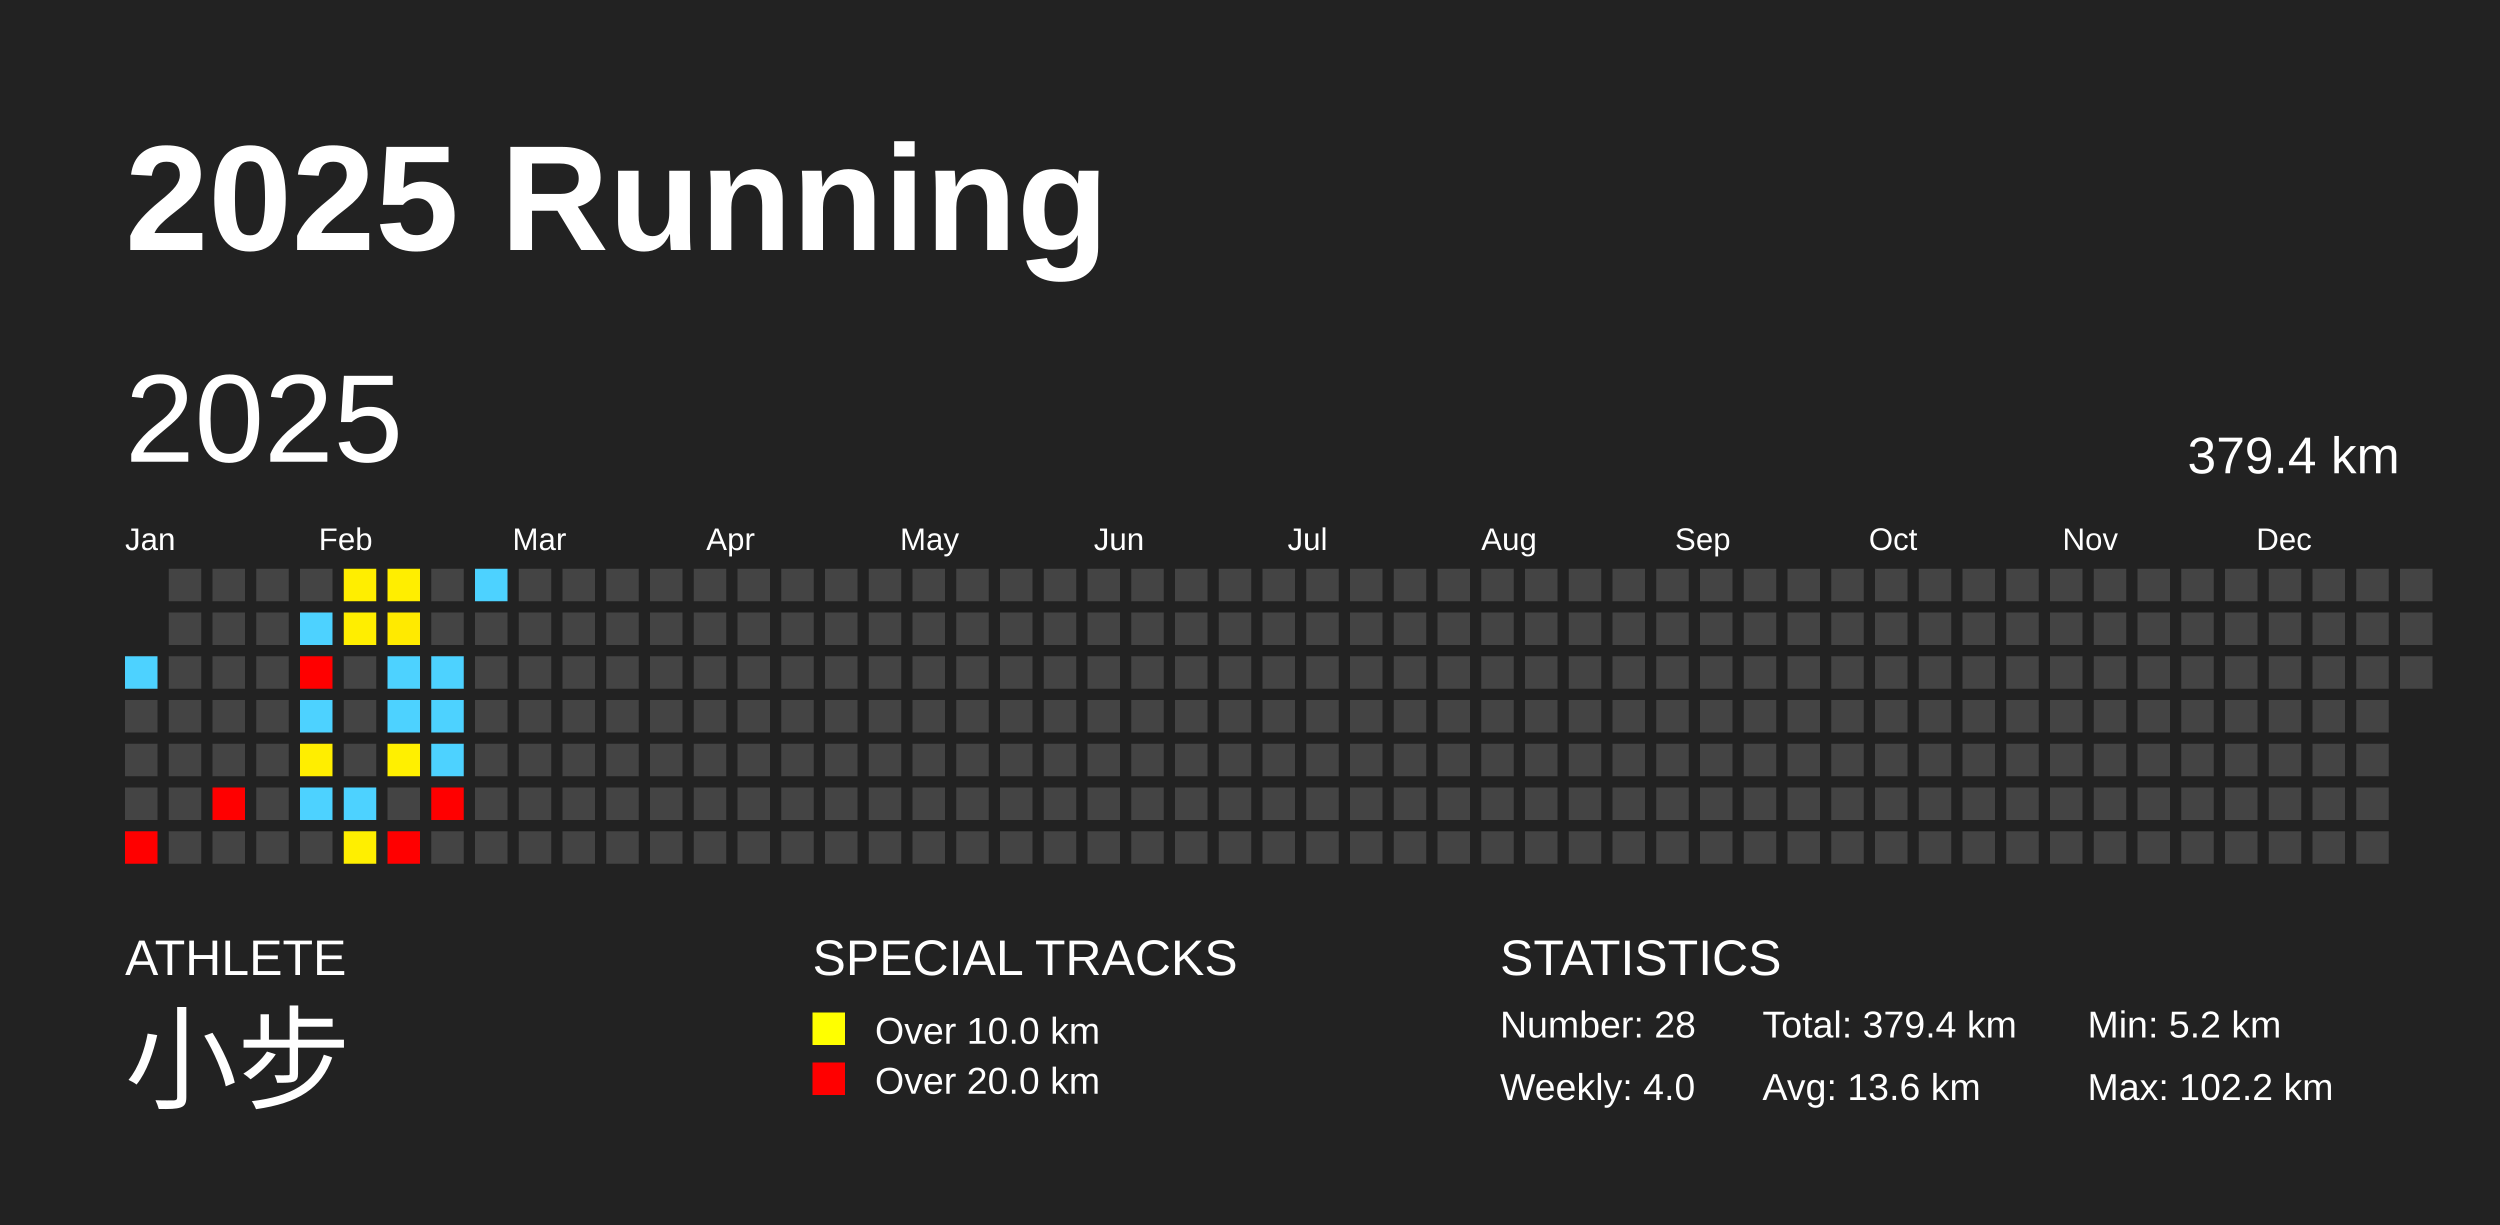
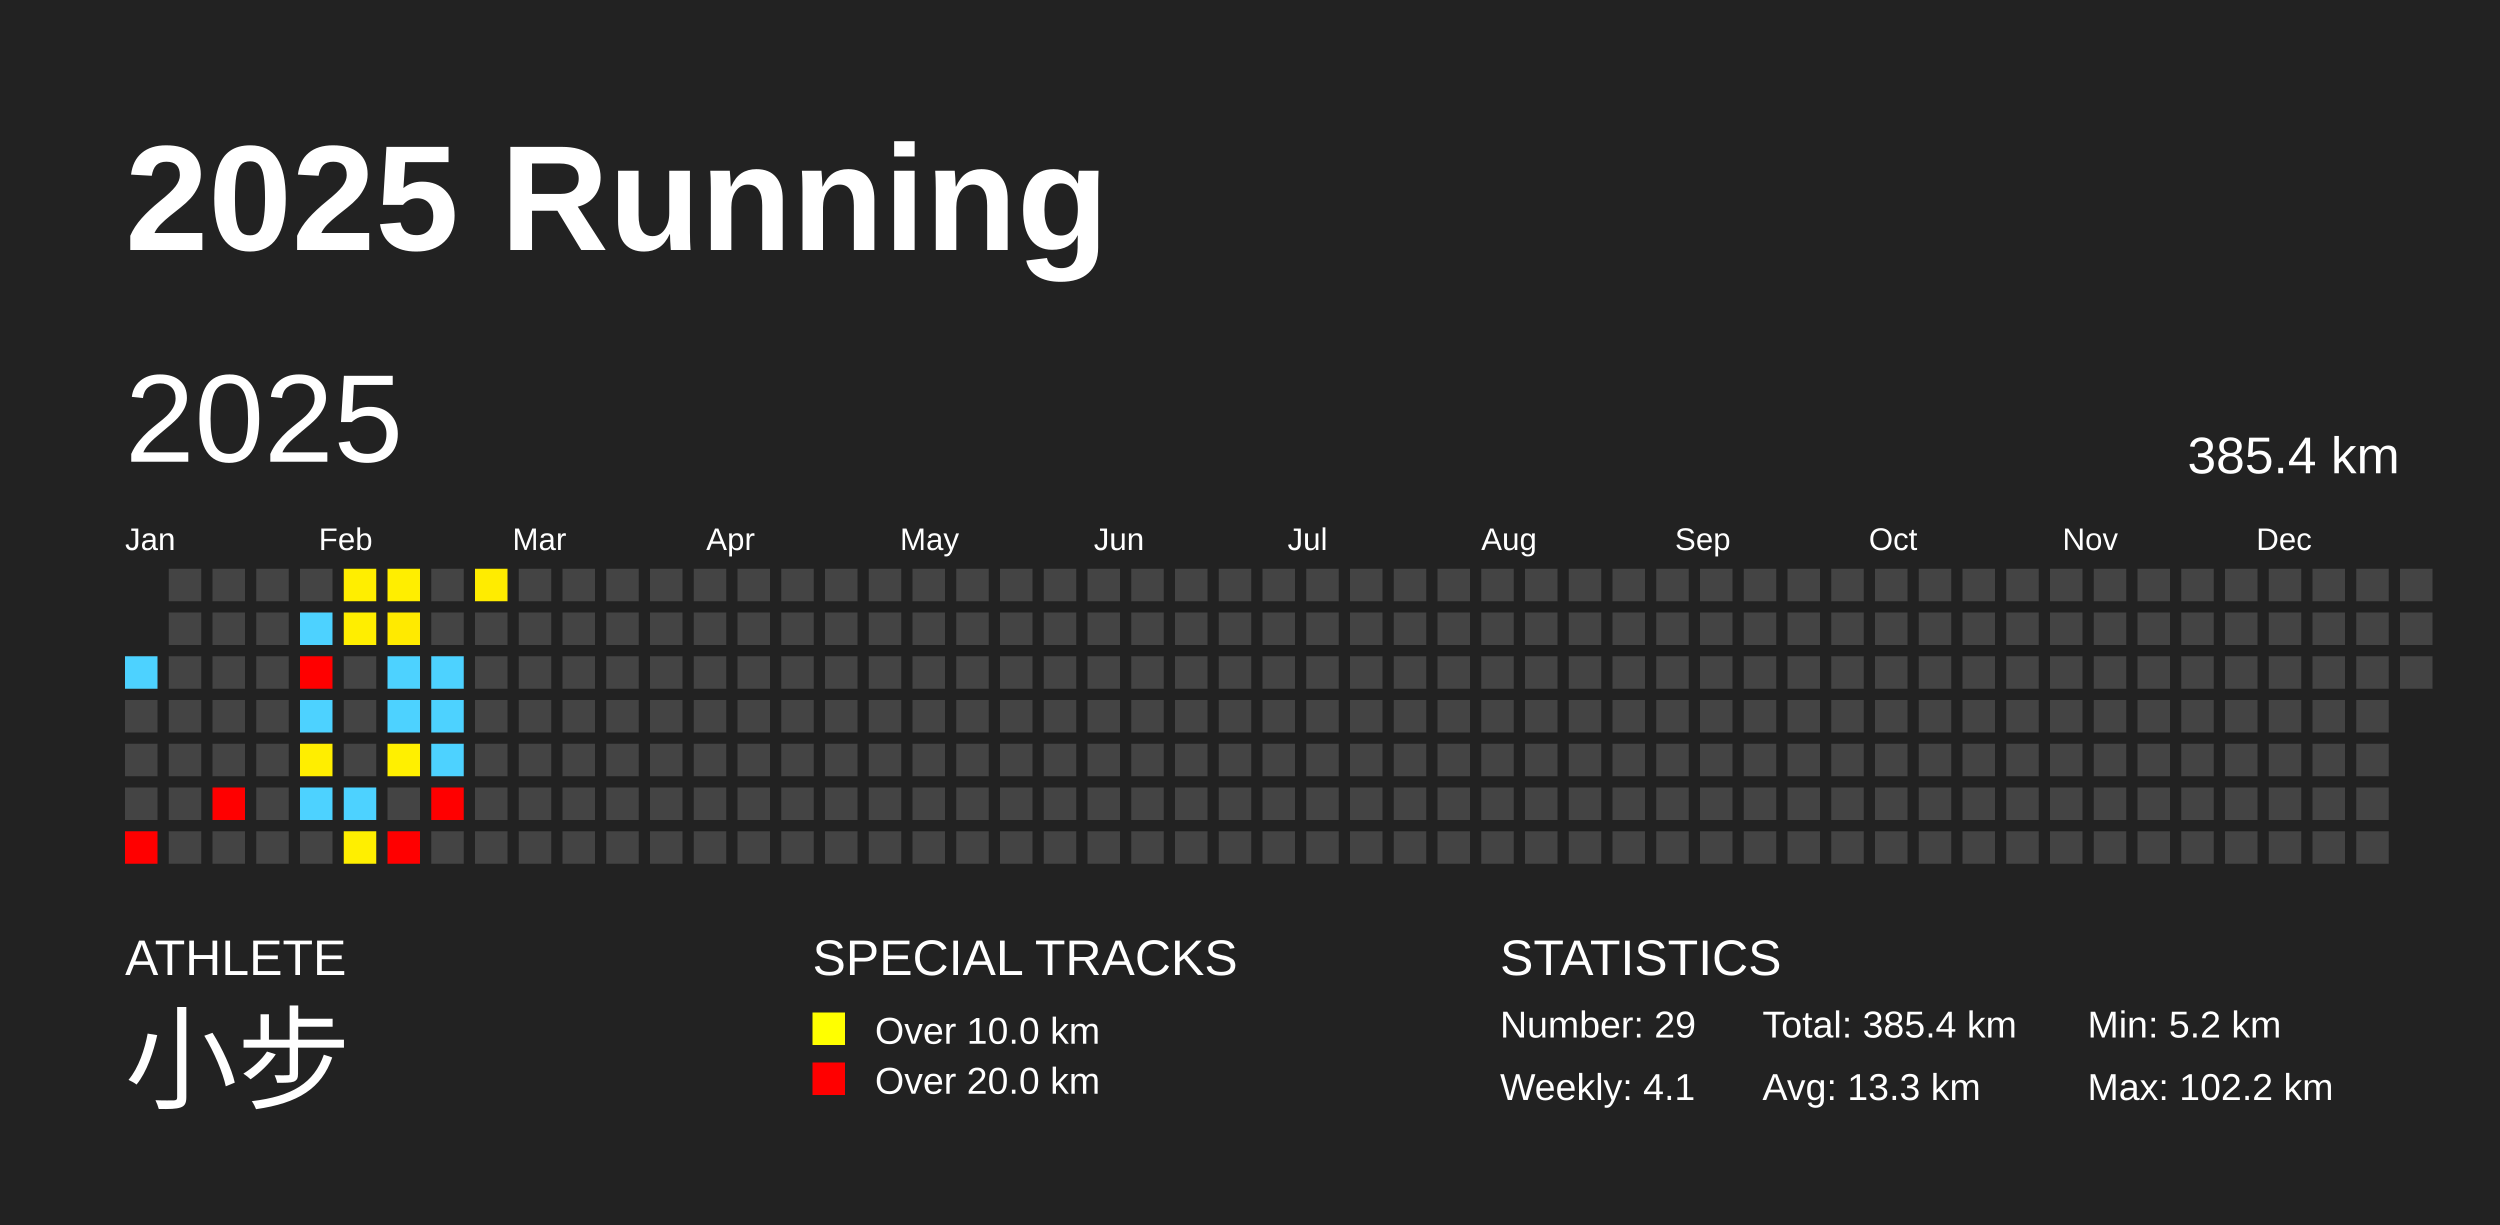
<svg xmlns="http://www.w3.org/2000/svg" baseProfile="full" height="98mm" version="1.1" viewBox="0,0,200,98" width="200mm">
  <defs />
  <rect fill="#222222" height="98" width="200" x="0" y="0" />
  <text fill="#FFFFFF" style="font-size:12px; font-family:Arial; font-weight:bold;" x="10" y="20">2025 Running</text>
  <text fill="#FFFFFF" style="font-size:4px; font-family:Arial" x="10" y="78">ATHLETE</text>
  <text fill="#FFFFFF" style="font-size:9px; font-family:Arial" x="10" y="88">小步</text>
  <text fill="#FFFFFF" style="font-size:4px; font-family:Arial" x="65" y="78">SPECIAL TRACKS</text>
  <rect fill="yellow" height="2.6" width="2.6" x="65" y="81" />
  <text fill="#FFFFFF" style="font-size:3px; font-family:Arial" x="70" y="83.5">Over 10.0 km</text>
  <rect fill="red" height="2.6" width="2.6" x="65" y="85" />
  <text fill="#FFFFFF" style="font-size:3px; font-family:Arial" x="70" y="87.5">Over 20.0 km</text>
  <text fill="#FFFFFF" style="font-size:4px; font-family:Arial" x="120" y="78">STATISTICS</text>
-   <text fill="#FFFFFF" style="font-size:3px; font-family:Arial" x="120" y="83">Number: 28</text>
-   <text fill="#FFFFFF" style="font-size:3px; font-family:Arial" x="120" y="88">Weekly: 4.0</text>
-   <text fill="#FFFFFF" style="font-size:3px; font-family:Arial" x="141" y="83">Total: 379.4 km</text>
-   <text fill="#FFFFFF" style="font-size:3px; font-family:Arial" x="141" y="88">Avg: 13.6 km</text>
+   <text fill="#FFFFFF" style="font-size:3px; font-family:Arial" x="120" y="83">Number: 29</text>
+   <text fill="#FFFFFF" style="font-size:3px; font-family:Arial" x="120" y="88">Weekly: 4.1</text>
+   <text fill="#FFFFFF" style="font-size:3px; font-family:Arial" x="141" y="83">Total: 385.4 km</text>
+   <text fill="#FFFFFF" style="font-size:3px; font-family:Arial" x="141" y="88">Avg: 13.3 km</text>
  <text fill="#FFFFFF" style="font-size:3px; font-family:Arial" x="167" y="83">Min: 5.2 km</text>
  <text fill="#FFFFFF" style="font-size:3px; font-family:Arial" x="167" y="88">Max: 102.2 km</text>
  <text dominant-baseline="hanging" fill="#FFFFFF" style="font-size:10.0px; font-family:Arial;" x="10" y="30">2025</text>
-   <text dominant-baseline="hanging" fill="#FFFFFF" style="font-size:4.125px; font-family:Arial;" x="175" y="35">379.4 km</text>
+   <text dominant-baseline="hanging" fill="#FFFFFF" style="font-size:4.125px; font-family:Arial;" x="175" y="35">385.4 km</text>
  <text fill="#FFFFFF" style="font-size:2.5px; font-family:Arial" x="10.0" y="44">Jan</text>
  <text fill="#FFFFFF" style="font-size:2.5px; font-family:Arial" x="25.5" y="44">Feb</text>
  <text fill="#FFFFFF" style="font-size:2.5px; font-family:Arial" x="41.0" y="44">Mar</text>
  <text fill="#FFFFFF" style="font-size:2.5px; font-family:Arial" x="56.5" y="44">Apr</text>
  <text fill="#FFFFFF" style="font-size:2.5px; font-family:Arial" x="72.0" y="44">May</text>
  <text fill="#FFFFFF" style="font-size:2.5px; font-family:Arial" x="87.5" y="44">Jun</text>
  <text fill="#FFFFFF" style="font-size:2.5px; font-family:Arial" x="103.0" y="44">Jul</text>
  <text fill="#FFFFFF" style="font-size:2.5px; font-family:Arial" x="118.5" y="44">Aug</text>
  <text fill="#FFFFFF" style="font-size:2.5px; font-family:Arial" x="134.0" y="44">Sep</text>
  <text fill="#FFFFFF" style="font-size:2.5px; font-family:Arial" x="149.5" y="44">Oct</text>
  <text fill="#FFFFFF" style="font-size:2.5px; font-family:Arial" x="165.0" y="44">Nov</text>
  <text fill="#FFFFFF" style="font-size:2.5px; font-family:Arial" x="180.5" y="44">Dec</text>
  <rect fill="#4dd2ff" height="2.6" width="2.6" x="10.0" y="52.5" />
  <rect fill="#444444" height="2.6" width="2.6" x="10.0" y="56.0" />
  <rect fill="#444444" height="2.6" width="2.6" x="10.0" y="59.5" />
  <rect fill="#444444" height="2.6" width="2.6" x="10.0" y="63.0" />
  <rect fill="red" height="2.6" width="2.6" x="10.0" y="66.5" />
  <rect fill="#444444" height="2.6" width="2.6" x="13.5" y="45.5" />
  <rect fill="#444444" height="2.6" width="2.6" x="13.5" y="49.0" />
  <rect fill="#444444" height="2.6" width="2.6" x="13.5" y="52.5" />
  <rect fill="#444444" height="2.6" width="2.6" x="13.5" y="56.0" />
  <rect fill="#444444" height="2.6" width="2.6" x="13.5" y="59.5" />
  <rect fill="#444444" height="2.6" width="2.6" x="13.5" y="63.0" />
  <rect fill="#444444" height="2.6" width="2.6" x="13.5" y="66.5" />
  <rect fill="#444444" height="2.6" width="2.6" x="17.0" y="45.5" />
  <rect fill="#444444" height="2.6" width="2.6" x="17.0" y="49.0" />
  <rect fill="#444444" height="2.6" width="2.6" x="17.0" y="52.5" />
  <rect fill="#444444" height="2.6" width="2.6" x="17.0" y="56.0" />
  <rect fill="#444444" height="2.6" width="2.6" x="17.0" y="59.5" />
  <rect fill="red" height="2.6" width="2.6" x="17.0" y="63.0" />
  <rect fill="#444444" height="2.6" width="2.6" x="17.0" y="66.5" />
  <rect fill="#444444" height="2.6" width="2.6" x="20.5" y="45.5" />
  <rect fill="#444444" height="2.6" width="2.6" x="20.5" y="49.0" />
  <rect fill="#444444" height="2.6" width="2.6" x="20.5" y="52.5" />
  <rect fill="#444444" height="2.6" width="2.6" x="20.5" y="56.0" />
  <rect fill="#444444" height="2.6" width="2.6" x="20.5" y="59.5" />
  <rect fill="#444444" height="2.6" width="2.6" x="20.5" y="63.0" />
  <rect fill="#444444" height="2.6" width="2.6" x="20.5" y="66.5" />
  <rect fill="#444444" height="2.6" width="2.6" x="24.0" y="45.5" />
  <rect fill="#4dd2ff" height="2.6" width="2.6" x="24.0" y="49.0" />
  <rect fill="red" height="2.6" width="2.6" x="24.0" y="52.5" />
  <rect fill="#4dd2ff" height="2.6" width="2.6" x="24.0" y="56.0" />
  <rect fill="#ffee00" height="2.6" width="2.6" x="24.0" y="59.5" />
  <rect fill="#4dd2ff" height="2.6" width="2.6" x="24.0" y="63.0" />
  <rect fill="#444444" height="2.6" width="2.6" x="24.0" y="66.5" />
  <rect fill="#ffee00" height="2.6" width="2.6" x="27.5" y="45.5" />
  <rect fill="#ffee00" height="2.6" width="2.6" x="27.5" y="49.0" />
  <rect fill="#444444" height="2.6" width="2.6" x="27.5" y="52.5" />
  <rect fill="#444444" height="2.6" width="2.6" x="27.5" y="56.0" />
  <rect fill="#444444" height="2.6" width="2.6" x="27.5" y="59.5" />
  <rect fill="#4dd2ff" height="2.6" width="2.6" x="27.5" y="63.0" />
  <rect fill="#ffef00" height="2.6" width="2.6" x="27.5" y="66.5" />
  <rect fill="#ffee00" height="2.6" width="2.6" x="31.0" y="45.5" />
  <rect fill="#ffea00" height="2.6" width="2.6" x="31.0" y="49.0" />
  <rect fill="#4dd2ff" height="2.6" width="2.6" x="31.0" y="52.5" />
  <rect fill="#4dd2ff" height="2.6" width="2.6" x="31.0" y="56.0" />
  <rect fill="#fff000" height="2.6" width="2.6" x="31.0" y="59.5" />
  <rect fill="#444444" height="2.6" width="2.6" x="31.0" y="63.0" />
  <rect fill="red" height="2.6" width="2.6" x="31.0" y="66.5" />
  <rect fill="#444444" height="2.6" width="2.6" x="34.5" y="45.5" />
  <rect fill="#444444" height="2.6" width="2.6" x="34.5" y="49.0" />
  <rect fill="#4dd2ff" height="2.6" width="2.6" x="34.5" y="52.5" />
  <rect fill="#4dd2ff" height="2.6" width="2.6" x="34.5" y="56.0" />
  <rect fill="#4dd2ff" height="2.6" width="2.6" x="34.5" y="59.5" />
  <rect fill="red" height="2.6" width="2.6" x="34.5" y="63.0" />
  <rect fill="#444444" height="2.6" width="2.6" x="34.5" y="66.5" />
-   <rect fill="#4dd2ff" height="2.6" width="2.6" x="38.0" y="45.5" />
+   <rect fill="#ffec00" height="2.6" width="2.6" x="38.0" y="45.5" />
  <rect fill="#444444" height="2.6" width="2.6" x="38.0" y="49.0" />
  <rect fill="#444444" height="2.6" width="2.6" x="38.0" y="52.5" />
  <rect fill="#444444" height="2.6" width="2.6" x="38.0" y="56.0" />
  <rect fill="#444444" height="2.6" width="2.6" x="38.0" y="59.5" />
  <rect fill="#444444" height="2.6" width="2.6" x="38.0" y="63.0" />
  <rect fill="#444444" height="2.6" width="2.6" x="38.0" y="66.5" />
  <rect fill="#444444" height="2.6" width="2.6" x="41.5" y="45.5" />
  <rect fill="#444444" height="2.6" width="2.6" x="41.5" y="49.0" />
  <rect fill="#444444" height="2.6" width="2.6" x="41.5" y="52.5" />
  <rect fill="#444444" height="2.6" width="2.6" x="41.5" y="56.0" />
  <rect fill="#444444" height="2.6" width="2.6" x="41.5" y="59.5" />
  <rect fill="#444444" height="2.6" width="2.6" x="41.5" y="63.0" />
  <rect fill="#444444" height="2.6" width="2.6" x="41.5" y="66.5" />
  <rect fill="#444444" height="2.6" width="2.6" x="45.0" y="45.5" />
  <rect fill="#444444" height="2.6" width="2.6" x="45.0" y="49.0" />
  <rect fill="#444444" height="2.6" width="2.6" x="45.0" y="52.5" />
  <rect fill="#444444" height="2.6" width="2.6" x="45.0" y="56.0" />
  <rect fill="#444444" height="2.6" width="2.6" x="45.0" y="59.5" />
  <rect fill="#444444" height="2.6" width="2.6" x="45.0" y="63.0" />
  <rect fill="#444444" height="2.6" width="2.6" x="45.0" y="66.5" />
  <rect fill="#444444" height="2.6" width="2.6" x="48.5" y="45.5" />
  <rect fill="#444444" height="2.6" width="2.6" x="48.5" y="49.0" />
  <rect fill="#444444" height="2.6" width="2.6" x="48.5" y="52.5" />
  <rect fill="#444444" height="2.6" width="2.6" x="48.5" y="56.0" />
  <rect fill="#444444" height="2.6" width="2.6" x="48.5" y="59.5" />
  <rect fill="#444444" height="2.6" width="2.6" x="48.5" y="63.0" />
  <rect fill="#444444" height="2.6" width="2.6" x="48.5" y="66.5" />
  <rect fill="#444444" height="2.6" width="2.6" x="52.0" y="45.5" />
  <rect fill="#444444" height="2.6" width="2.6" x="52.0" y="49.0" />
  <rect fill="#444444" height="2.6" width="2.6" x="52.0" y="52.5" />
  <rect fill="#444444" height="2.6" width="2.6" x="52.0" y="56.0" />
  <rect fill="#444444" height="2.6" width="2.6" x="52.0" y="59.5" />
  <rect fill="#444444" height="2.6" width="2.6" x="52.0" y="63.0" />
  <rect fill="#444444" height="2.6" width="2.6" x="52.0" y="66.5" />
  <rect fill="#444444" height="2.6" width="2.6" x="55.5" y="45.5" />
  <rect fill="#444444" height="2.6" width="2.6" x="55.5" y="49.0" />
  <rect fill="#444444" height="2.6" width="2.6" x="55.5" y="52.5" />
  <rect fill="#444444" height="2.6" width="2.6" x="55.5" y="56.0" />
  <rect fill="#444444" height="2.6" width="2.6" x="55.5" y="59.5" />
  <rect fill="#444444" height="2.6" width="2.6" x="55.5" y="63.0" />
  <rect fill="#444444" height="2.6" width="2.6" x="55.5" y="66.5" />
  <rect fill="#444444" height="2.6" width="2.6" x="59.0" y="45.5" />
  <rect fill="#444444" height="2.6" width="2.6" x="59.0" y="49.0" />
  <rect fill="#444444" height="2.6" width="2.6" x="59.0" y="52.5" />
  <rect fill="#444444" height="2.6" width="2.6" x="59.0" y="56.0" />
  <rect fill="#444444" height="2.6" width="2.6" x="59.0" y="59.5" />
  <rect fill="#444444" height="2.6" width="2.6" x="59.0" y="63.0" />
  <rect fill="#444444" height="2.6" width="2.6" x="59.0" y="66.5" />
  <rect fill="#444444" height="2.6" width="2.6" x="62.5" y="45.5" />
  <rect fill="#444444" height="2.6" width="2.6" x="62.5" y="49.0" />
  <rect fill="#444444" height="2.6" width="2.6" x="62.5" y="52.5" />
  <rect fill="#444444" height="2.6" width="2.6" x="62.5" y="56.0" />
  <rect fill="#444444" height="2.6" width="2.6" x="62.5" y="59.5" />
  <rect fill="#444444" height="2.6" width="2.6" x="62.5" y="63.0" />
  <rect fill="#444444" height="2.6" width="2.6" x="62.5" y="66.5" />
  <rect fill="#444444" height="2.6" width="2.6" x="66.0" y="45.5" />
  <rect fill="#444444" height="2.6" width="2.6" x="66.0" y="49.0" />
  <rect fill="#444444" height="2.6" width="2.6" x="66.0" y="52.5" />
  <rect fill="#444444" height="2.6" width="2.6" x="66.0" y="56.0" />
  <rect fill="#444444" height="2.6" width="2.6" x="66.0" y="59.5" />
  <rect fill="#444444" height="2.6" width="2.6" x="66.0" y="63.0" />
  <rect fill="#444444" height="2.6" width="2.6" x="66.0" y="66.5" />
  <rect fill="#444444" height="2.6" width="2.6" x="69.5" y="45.5" />
  <rect fill="#444444" height="2.6" width="2.6" x="69.5" y="49.0" />
  <rect fill="#444444" height="2.6" width="2.6" x="69.5" y="52.5" />
  <rect fill="#444444" height="2.6" width="2.6" x="69.5" y="56.0" />
  <rect fill="#444444" height="2.6" width="2.6" x="69.5" y="59.5" />
  <rect fill="#444444" height="2.6" width="2.6" x="69.5" y="63.0" />
  <rect fill="#444444" height="2.6" width="2.6" x="69.5" y="66.5" />
  <rect fill="#444444" height="2.6" width="2.6" x="73.0" y="45.5" />
  <rect fill="#444444" height="2.6" width="2.6" x="73.0" y="49.0" />
  <rect fill="#444444" height="2.6" width="2.6" x="73.0" y="52.5" />
  <rect fill="#444444" height="2.6" width="2.6" x="73.0" y="56.0" />
  <rect fill="#444444" height="2.6" width="2.6" x="73.0" y="59.5" />
  <rect fill="#444444" height="2.6" width="2.6" x="73.0" y="63.0" />
  <rect fill="#444444" height="2.6" width="2.6" x="73.0" y="66.5" />
  <rect fill="#444444" height="2.6" width="2.6" x="76.5" y="45.5" />
  <rect fill="#444444" height="2.6" width="2.6" x="76.5" y="49.0" />
  <rect fill="#444444" height="2.6" width="2.6" x="76.5" y="52.5" />
  <rect fill="#444444" height="2.6" width="2.6" x="76.5" y="56.0" />
  <rect fill="#444444" height="2.6" width="2.6" x="76.5" y="59.5" />
  <rect fill="#444444" height="2.6" width="2.6" x="76.5" y="63.0" />
  <rect fill="#444444" height="2.6" width="2.6" x="76.5" y="66.5" />
  <rect fill="#444444" height="2.6" width="2.6" x="80.0" y="45.5" />
  <rect fill="#444444" height="2.6" width="2.6" x="80.0" y="49.0" />
  <rect fill="#444444" height="2.6" width="2.6" x="80.0" y="52.5" />
  <rect fill="#444444" height="2.6" width="2.6" x="80.0" y="56.0" />
  <rect fill="#444444" height="2.6" width="2.6" x="80.0" y="59.5" />
  <rect fill="#444444" height="2.6" width="2.6" x="80.0" y="63.0" />
  <rect fill="#444444" height="2.6" width="2.6" x="80.0" y="66.5" />
  <rect fill="#444444" height="2.6" width="2.6" x="83.5" y="45.5" />
  <rect fill="#444444" height="2.6" width="2.6" x="83.5" y="49.0" />
  <rect fill="#444444" height="2.6" width="2.6" x="83.5" y="52.5" />
  <rect fill="#444444" height="2.6" width="2.6" x="83.5" y="56.0" />
  <rect fill="#444444" height="2.6" width="2.6" x="83.5" y="59.5" />
  <rect fill="#444444" height="2.6" width="2.6" x="83.5" y="63.0" />
  <rect fill="#444444" height="2.6" width="2.6" x="83.5" y="66.5" />
  <rect fill="#444444" height="2.6" width="2.6" x="87.0" y="45.5" />
  <rect fill="#444444" height="2.6" width="2.6" x="87.0" y="49.0" />
  <rect fill="#444444" height="2.6" width="2.6" x="87.0" y="52.5" />
  <rect fill="#444444" height="2.6" width="2.6" x="87.0" y="56.0" />
  <rect fill="#444444" height="2.6" width="2.6" x="87.0" y="59.5" />
  <rect fill="#444444" height="2.6" width="2.6" x="87.0" y="63.0" />
  <rect fill="#444444" height="2.6" width="2.6" x="87.0" y="66.5" />
  <rect fill="#444444" height="2.6" width="2.6" x="90.5" y="45.5" />
  <rect fill="#444444" height="2.6" width="2.6" x="90.5" y="49.0" />
  <rect fill="#444444" height="2.6" width="2.6" x="90.5" y="52.5" />
  <rect fill="#444444" height="2.6" width="2.6" x="90.5" y="56.0" />
  <rect fill="#444444" height="2.6" width="2.6" x="90.5" y="59.5" />
  <rect fill="#444444" height="2.6" width="2.6" x="90.5" y="63.0" />
  <rect fill="#444444" height="2.6" width="2.6" x="90.5" y="66.5" />
  <rect fill="#444444" height="2.6" width="2.6" x="94.0" y="45.5" />
  <rect fill="#444444" height="2.6" width="2.6" x="94.0" y="49.0" />
  <rect fill="#444444" height="2.6" width="2.6" x="94.0" y="52.5" />
  <rect fill="#444444" height="2.6" width="2.6" x="94.0" y="56.0" />
  <rect fill="#444444" height="2.6" width="2.6" x="94.0" y="59.5" />
  <rect fill="#444444" height="2.6" width="2.6" x="94.0" y="63.0" />
  <rect fill="#444444" height="2.6" width="2.6" x="94.0" y="66.5" />
  <rect fill="#444444" height="2.6" width="2.6" x="97.5" y="45.5" />
  <rect fill="#444444" height="2.6" width="2.6" x="97.5" y="49.0" />
  <rect fill="#444444" height="2.6" width="2.6" x="97.5" y="52.5" />
  <rect fill="#444444" height="2.6" width="2.6" x="97.5" y="56.0" />
  <rect fill="#444444" height="2.6" width="2.6" x="97.5" y="59.5" />
  <rect fill="#444444" height="2.6" width="2.6" x="97.5" y="63.0" />
  <rect fill="#444444" height="2.6" width="2.6" x="97.5" y="66.5" />
  <rect fill="#444444" height="2.6" width="2.6" x="101.0" y="45.5" />
  <rect fill="#444444" height="2.6" width="2.6" x="101.0" y="49.0" />
  <rect fill="#444444" height="2.6" width="2.6" x="101.0" y="52.5" />
  <rect fill="#444444" height="2.6" width="2.6" x="101.0" y="56.0" />
  <rect fill="#444444" height="2.6" width="2.6" x="101.0" y="59.5" />
  <rect fill="#444444" height="2.6" width="2.6" x="101.0" y="63.0" />
  <rect fill="#444444" height="2.6" width="2.6" x="101.0" y="66.5" />
  <rect fill="#444444" height="2.6" width="2.6" x="104.5" y="45.5" />
  <rect fill="#444444" height="2.6" width="2.6" x="104.5" y="49.0" />
  <rect fill="#444444" height="2.6" width="2.6" x="104.5" y="52.5" />
  <rect fill="#444444" height="2.6" width="2.6" x="104.5" y="56.0" />
  <rect fill="#444444" height="2.6" width="2.6" x="104.5" y="59.5" />
  <rect fill="#444444" height="2.6" width="2.6" x="104.5" y="63.0" />
  <rect fill="#444444" height="2.6" width="2.6" x="104.5" y="66.5" />
  <rect fill="#444444" height="2.6" width="2.6" x="108.0" y="45.5" />
  <rect fill="#444444" height="2.6" width="2.6" x="108.0" y="49.0" />
  <rect fill="#444444" height="2.6" width="2.6" x="108.0" y="52.5" />
  <rect fill="#444444" height="2.6" width="2.6" x="108.0" y="56.0" />
  <rect fill="#444444" height="2.6" width="2.6" x="108.0" y="59.5" />
  <rect fill="#444444" height="2.6" width="2.6" x="108.0" y="63.0" />
  <rect fill="#444444" height="2.6" width="2.6" x="108.0" y="66.5" />
  <rect fill="#444444" height="2.6" width="2.6" x="111.5" y="45.5" />
  <rect fill="#444444" height="2.6" width="2.6" x="111.5" y="49.0" />
  <rect fill="#444444" height="2.6" width="2.6" x="111.5" y="52.5" />
  <rect fill="#444444" height="2.6" width="2.6" x="111.5" y="56.0" />
  <rect fill="#444444" height="2.6" width="2.6" x="111.5" y="59.5" />
  <rect fill="#444444" height="2.6" width="2.6" x="111.5" y="63.0" />
  <rect fill="#444444" height="2.6" width="2.6" x="111.5" y="66.5" />
  <rect fill="#444444" height="2.6" width="2.6" x="115.0" y="45.5" />
  <rect fill="#444444" height="2.6" width="2.6" x="115.0" y="49.0" />
  <rect fill="#444444" height="2.6" width="2.6" x="115.0" y="52.5" />
  <rect fill="#444444" height="2.6" width="2.6" x="115.0" y="56.0" />
  <rect fill="#444444" height="2.6" width="2.6" x="115.0" y="59.5" />
  <rect fill="#444444" height="2.6" width="2.6" x="115.0" y="63.0" />
  <rect fill="#444444" height="2.6" width="2.6" x="115.0" y="66.5" />
  <rect fill="#444444" height="2.6" width="2.6" x="118.5" y="45.5" />
  <rect fill="#444444" height="2.6" width="2.6" x="118.5" y="49.0" />
  <rect fill="#444444" height="2.6" width="2.6" x="118.5" y="52.5" />
  <rect fill="#444444" height="2.6" width="2.6" x="118.5" y="56.0" />
  <rect fill="#444444" height="2.6" width="2.6" x="118.5" y="59.5" />
  <rect fill="#444444" height="2.6" width="2.6" x="118.5" y="63.0" />
  <rect fill="#444444" height="2.6" width="2.6" x="118.5" y="66.5" />
  <rect fill="#444444" height="2.6" width="2.6" x="122.0" y="45.5" />
  <rect fill="#444444" height="2.6" width="2.6" x="122.0" y="49.0" />
  <rect fill="#444444" height="2.6" width="2.6" x="122.0" y="52.5" />
  <rect fill="#444444" height="2.6" width="2.6" x="122.0" y="56.0" />
  <rect fill="#444444" height="2.6" width="2.6" x="122.0" y="59.5" />
  <rect fill="#444444" height="2.6" width="2.6" x="122.0" y="63.0" />
  <rect fill="#444444" height="2.6" width="2.6" x="122.0" y="66.5" />
  <rect fill="#444444" height="2.6" width="2.6" x="125.5" y="45.5" />
  <rect fill="#444444" height="2.6" width="2.6" x="125.5" y="49.0" />
  <rect fill="#444444" height="2.6" width="2.6" x="125.5" y="52.5" />
  <rect fill="#444444" height="2.6" width="2.6" x="125.5" y="56.0" />
  <rect fill="#444444" height="2.6" width="2.6" x="125.5" y="59.5" />
  <rect fill="#444444" height="2.6" width="2.6" x="125.5" y="63.0" />
  <rect fill="#444444" height="2.6" width="2.6" x="125.5" y="66.5" />
  <rect fill="#444444" height="2.6" width="2.6" x="129.0" y="45.5" />
  <rect fill="#444444" height="2.6" width="2.6" x="129.0" y="49.0" />
  <rect fill="#444444" height="2.6" width="2.6" x="129.0" y="52.5" />
  <rect fill="#444444" height="2.6" width="2.6" x="129.0" y="56.0" />
  <rect fill="#444444" height="2.6" width="2.6" x="129.0" y="59.5" />
  <rect fill="#444444" height="2.6" width="2.6" x="129.0" y="63.0" />
  <rect fill="#444444" height="2.6" width="2.6" x="129.0" y="66.5" />
  <rect fill="#444444" height="2.6" width="2.6" x="132.5" y="45.5" />
  <rect fill="#444444" height="2.6" width="2.6" x="132.5" y="49.0" />
  <rect fill="#444444" height="2.6" width="2.6" x="132.5" y="52.5" />
  <rect fill="#444444" height="2.6" width="2.6" x="132.5" y="56.0" />
  <rect fill="#444444" height="2.6" width="2.6" x="132.5" y="59.5" />
  <rect fill="#444444" height="2.6" width="2.6" x="132.5" y="63.0" />
  <rect fill="#444444" height="2.6" width="2.6" x="132.5" y="66.5" />
  <rect fill="#444444" height="2.6" width="2.6" x="136.0" y="45.5" />
  <rect fill="#444444" height="2.6" width="2.6" x="136.0" y="49.0" />
  <rect fill="#444444" height="2.6" width="2.6" x="136.0" y="52.5" />
  <rect fill="#444444" height="2.6" width="2.6" x="136.0" y="56.0" />
  <rect fill="#444444" height="2.6" width="2.6" x="136.0" y="59.5" />
  <rect fill="#444444" height="2.6" width="2.6" x="136.0" y="63.0" />
  <rect fill="#444444" height="2.6" width="2.6" x="136.0" y="66.5" />
  <rect fill="#444444" height="2.6" width="2.6" x="139.5" y="45.5" />
  <rect fill="#444444" height="2.6" width="2.6" x="139.5" y="49.0" />
  <rect fill="#444444" height="2.6" width="2.6" x="139.5" y="52.5" />
  <rect fill="#444444" height="2.6" width="2.6" x="139.5" y="56.0" />
  <rect fill="#444444" height="2.6" width="2.6" x="139.5" y="59.5" />
  <rect fill="#444444" height="2.6" width="2.6" x="139.5" y="63.0" />
  <rect fill="#444444" height="2.6" width="2.6" x="139.5" y="66.5" />
  <rect fill="#444444" height="2.6" width="2.6" x="143.0" y="45.5" />
  <rect fill="#444444" height="2.6" width="2.6" x="143.0" y="49.0" />
  <rect fill="#444444" height="2.6" width="2.6" x="143.0" y="52.5" />
  <rect fill="#444444" height="2.6" width="2.6" x="143.0" y="56.0" />
  <rect fill="#444444" height="2.6" width="2.6" x="143.0" y="59.5" />
  <rect fill="#444444" height="2.6" width="2.6" x="143.0" y="63.0" />
  <rect fill="#444444" height="2.6" width="2.6" x="143.0" y="66.5" />
  <rect fill="#444444" height="2.6" width="2.6" x="146.5" y="45.5" />
  <rect fill="#444444" height="2.6" width="2.6" x="146.5" y="49.0" />
  <rect fill="#444444" height="2.6" width="2.6" x="146.5" y="52.5" />
  <rect fill="#444444" height="2.6" width="2.6" x="146.5" y="56.0" />
  <rect fill="#444444" height="2.6" width="2.6" x="146.5" y="59.5" />
  <rect fill="#444444" height="2.6" width="2.6" x="146.5" y="63.0" />
  <rect fill="#444444" height="2.6" width="2.6" x="146.5" y="66.5" />
  <rect fill="#444444" height="2.6" width="2.6" x="150.0" y="45.5" />
  <rect fill="#444444" height="2.6" width="2.6" x="150.0" y="49.0" />
  <rect fill="#444444" height="2.6" width="2.6" x="150.0" y="52.5" />
  <rect fill="#444444" height="2.6" width="2.6" x="150.0" y="56.0" />
  <rect fill="#444444" height="2.6" width="2.6" x="150.0" y="59.5" />
  <rect fill="#444444" height="2.6" width="2.6" x="150.0" y="63.0" />
  <rect fill="#444444" height="2.6" width="2.6" x="150.0" y="66.5" />
  <rect fill="#444444" height="2.6" width="2.6" x="153.5" y="45.5" />
  <rect fill="#444444" height="2.6" width="2.6" x="153.5" y="49.0" />
  <rect fill="#444444" height="2.6" width="2.6" x="153.5" y="52.5" />
  <rect fill="#444444" height="2.6" width="2.6" x="153.5" y="56.0" />
  <rect fill="#444444" height="2.6" width="2.6" x="153.5" y="59.5" />
  <rect fill="#444444" height="2.6" width="2.6" x="153.5" y="63.0" />
  <rect fill="#444444" height="2.6" width="2.6" x="153.5" y="66.5" />
  <rect fill="#444444" height="2.6" width="2.6" x="157.0" y="45.5" />
  <rect fill="#444444" height="2.6" width="2.6" x="157.0" y="49.0" />
  <rect fill="#444444" height="2.6" width="2.6" x="157.0" y="52.5" />
  <rect fill="#444444" height="2.6" width="2.6" x="157.0" y="56.0" />
  <rect fill="#444444" height="2.6" width="2.6" x="157.0" y="59.5" />
  <rect fill="#444444" height="2.6" width="2.6" x="157.0" y="63.0" />
  <rect fill="#444444" height="2.6" width="2.6" x="157.0" y="66.5" />
  <rect fill="#444444" height="2.6" width="2.6" x="160.5" y="45.5" />
  <rect fill="#444444" height="2.6" width="2.6" x="160.5" y="49.0" />
  <rect fill="#444444" height="2.6" width="2.6" x="160.5" y="52.5" />
  <rect fill="#444444" height="2.6" width="2.6" x="160.5" y="56.0" />
  <rect fill="#444444" height="2.6" width="2.6" x="160.5" y="59.5" />
  <rect fill="#444444" height="2.6" width="2.6" x="160.5" y="63.0" />
  <rect fill="#444444" height="2.6" width="2.6" x="160.5" y="66.5" />
  <rect fill="#444444" height="2.6" width="2.6" x="164.0" y="45.5" />
  <rect fill="#444444" height="2.6" width="2.6" x="164.0" y="49.0" />
  <rect fill="#444444" height="2.6" width="2.6" x="164.0" y="52.5" />
  <rect fill="#444444" height="2.6" width="2.6" x="164.0" y="56.0" />
  <rect fill="#444444" height="2.6" width="2.6" x="164.0" y="59.5" />
  <rect fill="#444444" height="2.6" width="2.6" x="164.0" y="63.0" />
  <rect fill="#444444" height="2.6" width="2.6" x="164.0" y="66.5" />
  <rect fill="#444444" height="2.6" width="2.6" x="167.5" y="45.5" />
  <rect fill="#444444" height="2.6" width="2.6" x="167.5" y="49.0" />
  <rect fill="#444444" height="2.6" width="2.6" x="167.5" y="52.5" />
  <rect fill="#444444" height="2.6" width="2.6" x="167.5" y="56.0" />
  <rect fill="#444444" height="2.6" width="2.6" x="167.5" y="59.5" />
  <rect fill="#444444" height="2.6" width="2.6" x="167.5" y="63.0" />
  <rect fill="#444444" height="2.6" width="2.6" x="167.5" y="66.5" />
  <rect fill="#444444" height="2.6" width="2.6" x="171.0" y="45.5" />
  <rect fill="#444444" height="2.6" width="2.6" x="171.0" y="49.0" />
  <rect fill="#444444" height="2.6" width="2.6" x="171.0" y="52.5" />
  <rect fill="#444444" height="2.6" width="2.6" x="171.0" y="56.0" />
  <rect fill="#444444" height="2.6" width="2.6" x="171.0" y="59.5" />
  <rect fill="#444444" height="2.6" width="2.6" x="171.0" y="63.0" />
  <rect fill="#444444" height="2.6" width="2.6" x="171.0" y="66.5" />
  <rect fill="#444444" height="2.6" width="2.6" x="174.5" y="45.5" />
  <rect fill="#444444" height="2.6" width="2.6" x="174.5" y="49.0" />
  <rect fill="#444444" height="2.6" width="2.6" x="174.5" y="52.5" />
  <rect fill="#444444" height="2.6" width="2.6" x="174.5" y="56.0" />
  <rect fill="#444444" height="2.6" width="2.6" x="174.5" y="59.5" />
  <rect fill="#444444" height="2.6" width="2.6" x="174.5" y="63.0" />
  <rect fill="#444444" height="2.6" width="2.6" x="174.5" y="66.5" />
  <rect fill="#444444" height="2.6" width="2.6" x="178.0" y="45.5" />
  <rect fill="#444444" height="2.6" width="2.6" x="178.0" y="49.0" />
  <rect fill="#444444" height="2.6" width="2.6" x="178.0" y="52.5" />
  <rect fill="#444444" height="2.6" width="2.6" x="178.0" y="56.0" />
  <rect fill="#444444" height="2.6" width="2.6" x="178.0" y="59.5" />
  <rect fill="#444444" height="2.6" width="2.6" x="178.0" y="63.0" />
  <rect fill="#444444" height="2.6" width="2.6" x="178.0" y="66.5" />
  <rect fill="#444444" height="2.6" width="2.6" x="181.5" y="45.5" />
  <rect fill="#444444" height="2.6" width="2.6" x="181.5" y="49.0" />
  <rect fill="#444444" height="2.6" width="2.6" x="181.5" y="52.5" />
  <rect fill="#444444" height="2.6" width="2.6" x="181.5" y="56.0" />
  <rect fill="#444444" height="2.6" width="2.6" x="181.5" y="59.5" />
  <rect fill="#444444" height="2.6" width="2.6" x="181.5" y="63.0" />
  <rect fill="#444444" height="2.6" width="2.6" x="181.5" y="66.5" />
  <rect fill="#444444" height="2.6" width="2.6" x="185.0" y="45.5" />
  <rect fill="#444444" height="2.6" width="2.6" x="185.0" y="49.0" />
  <rect fill="#444444" height="2.6" width="2.6" x="185.0" y="52.5" />
  <rect fill="#444444" height="2.6" width="2.6" x="185.0" y="56.0" />
  <rect fill="#444444" height="2.6" width="2.6" x="185.0" y="59.5" />
  <rect fill="#444444" height="2.6" width="2.6" x="185.0" y="63.0" />
  <rect fill="#444444" height="2.6" width="2.6" x="185.0" y="66.5" />
  <rect fill="#444444" height="2.6" width="2.6" x="188.5" y="45.5" />
  <rect fill="#444444" height="2.6" width="2.6" x="188.5" y="49.0" />
  <rect fill="#444444" height="2.6" width="2.6" x="188.5" y="52.5" />
  <rect fill="#444444" height="2.6" width="2.6" x="188.5" y="56.0" />
  <rect fill="#444444" height="2.6" width="2.6" x="188.5" y="59.5" />
  <rect fill="#444444" height="2.6" width="2.6" x="188.5" y="63.0" />
  <rect fill="#444444" height="2.6" width="2.6" x="188.5" y="66.5" />
  <rect fill="#444444" height="2.6" width="2.6" x="192.0" y="45.5" />
  <rect fill="#444444" height="2.6" width="2.6" x="192.0" y="49.0" />
  <rect fill="#444444" height="2.6" width="2.6" x="192.0" y="52.5" />
</svg>
